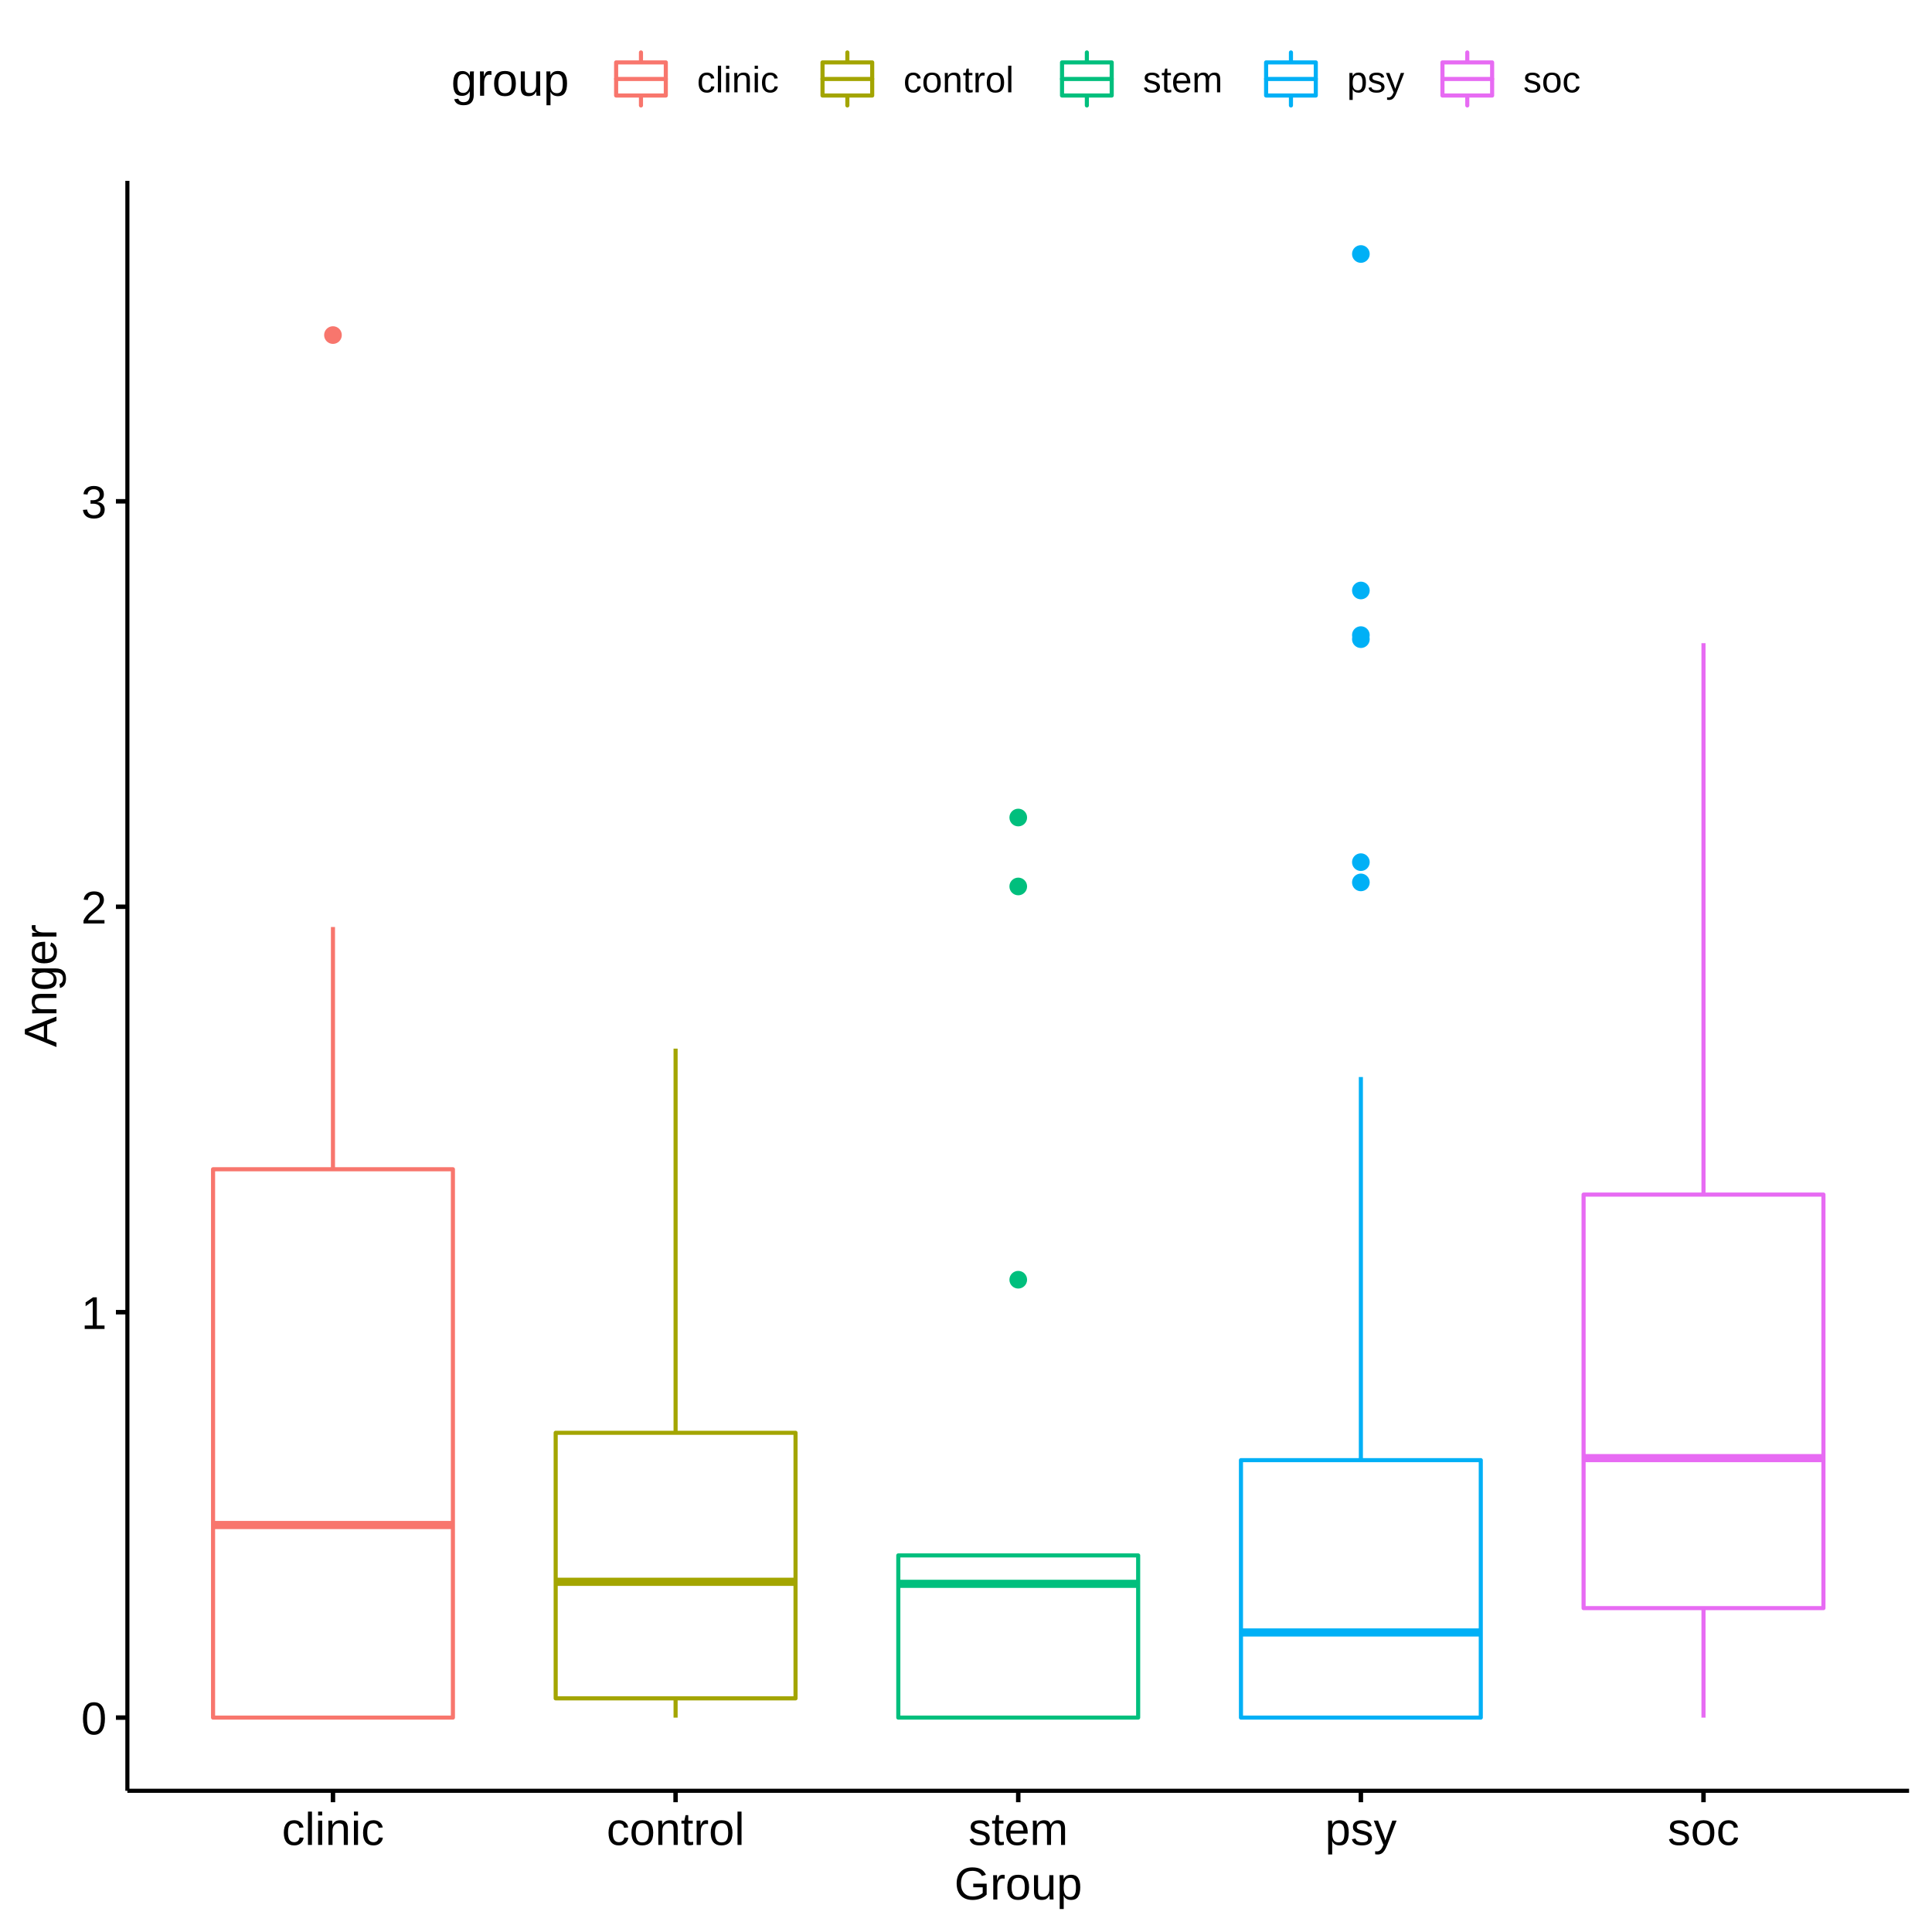
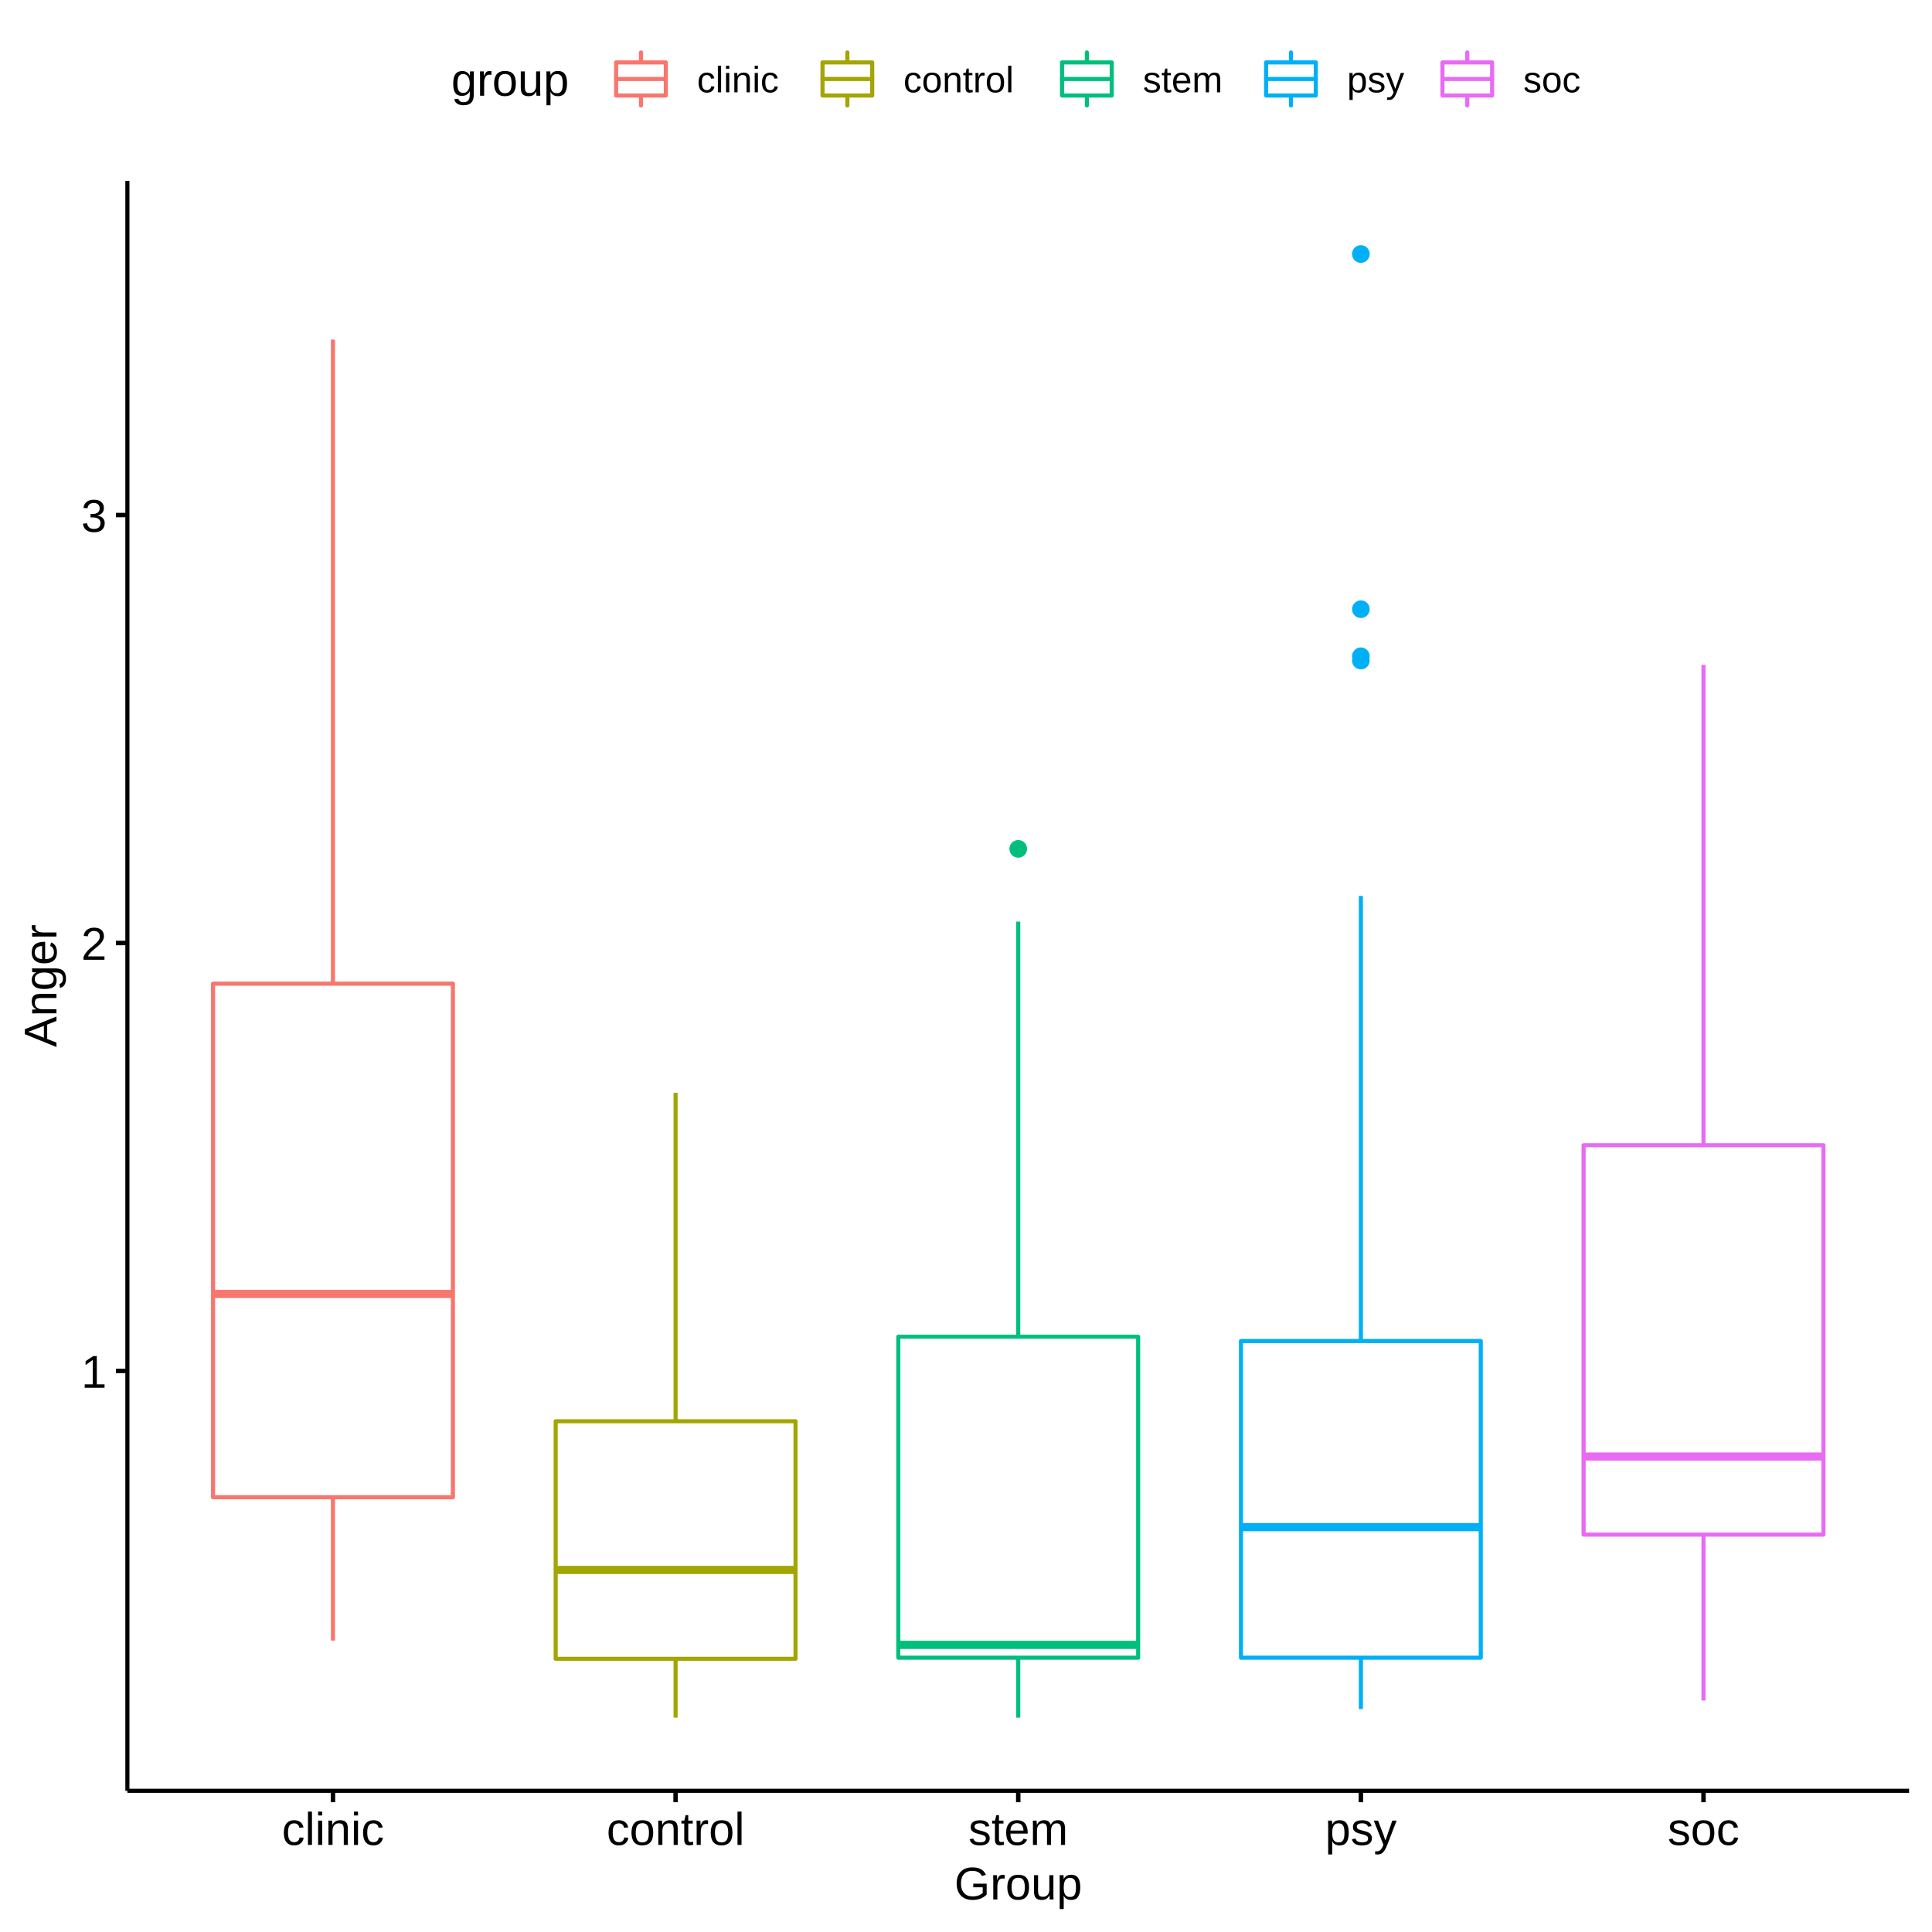
<svg xmlns="http://www.w3.org/2000/svg" class="svglite" width="504.00pt" height="504.00pt" viewBox="0 0 504.00 504.00">
  <defs>
    <style type="text/css">
    .svglite line, .svglite polyline, .svglite polygon, .svglite path, .svglite rect, .svglite circle {
      fill: none;
      stroke: #000000;
      stroke-linecap: round;
      stroke-linejoin: round;
      stroke-miterlimit: 10.00;
    }
  </style>
  </defs>
  <rect width="100%" height="100%" style="stroke: none; fill: #FFFFFF;" />
  <defs>
    <clipPath id="cpMC4wMHw1MDQuMDB8MC4wMHw1MDQuMDA=">
      <rect x="0.00" y="0.00" width="504.00" height="504.00" />
    </clipPath>
  </defs>
  <g clip-path="url(#cpMC4wMHw1MDQuMDB8MC4wMHw1MDQuMDA=)">
    <rect x="-0" y="-0" width="504.00" height="504.00" style="stroke-width: 1.16; stroke: #FFFFFF; fill: #FFFFFF;" />
  </g>
  <defs>
    <clipPath id="cpMzMuMjN8NDk4LjAyfDQ3LjE3fDQ2Ny4xNg==">
      <rect x="33.23" y="47.17" width="464.79" height="419.99" />
    </clipPath>
  </defs>
  <g clip-path="url(#cpMzMuMjN8NDk4LjAyfDQ3LjE3fDQ2Ny4xNg==)">
    <rect x="33.23" y="47.17" width="464.79" height="419.99" style="stroke-width: 1.16; stroke: none; fill: #FFFFFF;" />
-     <circle cx="86.86" cy="87.41" r="1.95" style="stroke-width: 0.71; stroke: #F8766D; fill: #F8766D;" />
-     <line x1="86.86" y1="305.02" x2="86.86" y2="241.83" style="stroke-width: 1.07; stroke: #F8766D; stroke-linecap: butt;" />
-     <line x1="86.86" y1="448.07" x2="86.86" y2="448.07" style="stroke-width: 1.07; stroke: #F8766D; stroke-linecap: butt;" />
-     <polygon points="55.58,305.02 55.58,448.07 118.15,448.07 118.15,305.02 55.58,305.02 " style="stroke-width: 1.07; stroke: #F8766D; fill: #FFFFFF;" />
-     <line x1="55.58" y1="397.83" x2="118.15" y2="397.83" style="stroke-width: 2.13; stroke: #F8766D; stroke-linecap: butt;" />
-     <line x1="176.24" y1="373.77" x2="176.24" y2="273.56" style="stroke-width: 1.07; stroke: #A3A500; stroke-linecap: butt;" />
-     <line x1="176.24" y1="443.05" x2="176.24" y2="448.07" style="stroke-width: 1.07; stroke: #A3A500; stroke-linecap: butt;" />
-     <polygon points="144.96,373.77 144.96,443.05 207.53,443.05 207.53,373.77 144.96,373.77 " style="stroke-width: 1.07; stroke: #A3A500; fill: #FFFFFF;" />
-     <line x1="144.96" y1="412.64" x2="207.53" y2="412.64" style="stroke-width: 2.13; stroke: #A3A500; stroke-linecap: butt;" />
-     <circle cx="265.63" cy="231.25" r="1.95" style="stroke-width: 0.71; stroke: #00BF7D; fill: #00BF7D;" />
-     <circle cx="265.63" cy="213.27" r="1.95" style="stroke-width: 0.71; stroke: #00BF7D; fill: #00BF7D;" />
-     <circle cx="265.63" cy="333.84" r="1.95" style="stroke-width: 0.71; stroke: #00BF7D; fill: #00BF7D;" />
-     <line x1="265.63" y1="405.76" x2="265.63" y2="405.76" style="stroke-width: 1.07; stroke: #00BF7D; stroke-linecap: butt;" />
-     <line x1="265.63" y1="448.07" x2="265.63" y2="448.07" style="stroke-width: 1.07; stroke: #00BF7D; stroke-linecap: butt;" />
-     <polygon points="234.34,405.76 234.34,448.07 296.91,448.07 296.91,405.76 234.34,405.76 " style="stroke-width: 1.07; stroke: #00BF7D; fill: #FFFFFF;" />
-     <line x1="234.34" y1="413.17" x2="296.91" y2="413.17" style="stroke-width: 2.13; stroke: #00BF7D; stroke-linecap: butt;" />
-     <circle cx="355.01" cy="166.74" r="1.95" style="stroke-width: 0.71; stroke: #00B0F6; fill: #00B0F6;" />
+     <line x1="86.86" y1="256.61" x2="86.86" y2="88.59" style="stroke-width: 1.07; stroke: #F8766D; stroke-linecap: butt;" />
+     <line x1="86.86" y1="390.58" x2="86.86" y2="427.98" style="stroke-width: 1.07; stroke: #F8766D; stroke-linecap: butt;" />
+     <polygon points="55.58,256.61 55.58,390.58 118.15,390.58 118.15,256.61 55.58,256.61 " style="stroke-width: 1.07; stroke: #F8766D; fill: #FFFFFF;" />
+     <line x1="55.58" y1="337.55" x2="118.15" y2="337.55" style="stroke-width: 2.13; stroke: #F8766D; stroke-linecap: butt;" />
+     <line x1="176.24" y1="370.76" x2="176.24" y2="285.07" style="stroke-width: 1.07; stroke: #A3A500; stroke-linecap: butt;" />
+     <line x1="176.24" y1="432.72" x2="176.24" y2="448.07" style="stroke-width: 1.07; stroke: #A3A500; stroke-linecap: butt;" />
+     <polygon points="144.96,370.76 144.96,432.72 207.53,432.72 207.53,370.76 144.96,370.76 " style="stroke-width: 1.07; stroke: #A3A500; fill: #FFFFFF;" />
+     <line x1="144.96" y1="409.55" x2="207.53" y2="409.55" style="stroke-width: 2.13; stroke: #A3A500; stroke-linecap: butt;" />
+     <circle cx="265.63" cy="221.44" r="1.95" style="stroke-width: 0.71; stroke: #00BF7D; fill: #00BF7D;" />
+     <line x1="265.63" y1="348.71" x2="265.63" y2="240.42" style="stroke-width: 1.07; stroke: #00BF7D; stroke-linecap: butt;" />
+     <line x1="265.63" y1="432.44" x2="265.63" y2="448.07" style="stroke-width: 1.07; stroke: #00BF7D; stroke-linecap: butt;" />
+     <polygon points="234.34,348.71 234.34,432.44 296.91,432.44 296.91,348.71 234.34,348.71 " style="stroke-width: 1.07; stroke: #00BF7D; fill: #FFFFFF;" />
+     <line x1="234.34" y1="429.09" x2="296.91" y2="429.09" style="stroke-width: 2.13; stroke: #00BF7D; stroke-linecap: butt;" />
+     <circle cx="355.01" cy="172.32" r="1.95" style="stroke-width: 0.71; stroke: #00B0F6; fill: #00B0F6;" />
    <circle cx="355.01" cy="66.26" r="1.95" style="stroke-width: 0.71; stroke: #00B0F6; fill: #00B0F6;" />
-     <circle cx="355.01" cy="224.91" r="1.95" style="stroke-width: 0.71; stroke: #00B0F6; fill: #00B0F6;" />
-     <circle cx="355.01" cy="165.68" r="1.95" style="stroke-width: 0.71; stroke: #00B0F6; fill: #00B0F6;" />
-     <circle cx="355.01" cy="154.04" r="1.95" style="stroke-width: 0.71; stroke: #00B0F6; fill: #00B0F6;" />
-     <circle cx="355.01" cy="230.19" r="1.95" style="stroke-width: 0.71; stroke: #00B0F6; fill: #00B0F6;" />
-     <line x1="355.01" y1="380.91" x2="355.01" y2="280.96" style="stroke-width: 1.07; stroke: #00B0F6; stroke-linecap: butt;" />
-     <line x1="355.01" y1="448.07" x2="355.01" y2="448.07" style="stroke-width: 1.07; stroke: #00B0F6; stroke-linecap: butt;" />
-     <polygon points="323.73,380.91 323.73,448.07 386.29,448.07 386.29,380.91 323.73,380.91 " style="stroke-width: 1.07; stroke: #00B0F6; fill: #FFFFFF;" />
-     <line x1="323.73" y1="425.86" x2="386.29" y2="425.86" style="stroke-width: 2.13; stroke: #00B0F6; stroke-linecap: butt;" />
-     <line x1="444.39" y1="311.63" x2="444.39" y2="167.79" style="stroke-width: 1.07; stroke: #E76BF3; stroke-linecap: butt;" />
-     <line x1="444.39" y1="419.51" x2="444.39" y2="448.07" style="stroke-width: 1.07; stroke: #E76BF3; stroke-linecap: butt;" />
-     <polygon points="413.11,311.63 413.11,419.51 475.68,419.51 475.68,311.63 413.11,311.63 " style="stroke-width: 1.07; stroke: #E76BF3; fill: #FFFFFF;" />
-     <line x1="413.11" y1="380.38" x2="475.68" y2="380.38" style="stroke-width: 2.13; stroke: #E76BF3; stroke-linecap: butt;" />
+     <circle cx="355.01" cy="171.20" r="1.95" style="stroke-width: 0.71; stroke: #00B0F6; fill: #00B0F6;" />
+     <circle cx="355.01" cy="158.92" r="1.95" style="stroke-width: 0.71; stroke: #00B0F6; fill: #00B0F6;" />
+     <line x1="355.01" y1="349.83" x2="355.01" y2="233.72" style="stroke-width: 1.07; stroke: #00B0F6; stroke-linecap: butt;" />
+     <line x1="355.01" y1="432.44" x2="355.01" y2="445.84" style="stroke-width: 1.07; stroke: #00B0F6; stroke-linecap: butt;" />
+     <polygon points="323.73,349.83 323.73,432.44 386.29,432.44 386.29,349.83 323.73,349.83 " style="stroke-width: 1.07; stroke: #00B0F6; fill: #FFFFFF;" />
+     <line x1="323.73" y1="398.39" x2="386.29" y2="398.39" style="stroke-width: 2.13; stroke: #00B0F6; stroke-linecap: butt;" />
+     <line x1="444.39" y1="298.75" x2="444.39" y2="173.43" style="stroke-width: 1.07; stroke: #E76BF3; stroke-linecap: butt;" />
+     <line x1="444.39" y1="400.34" x2="444.39" y2="443.60" style="stroke-width: 1.07; stroke: #E76BF3; stroke-linecap: butt;" />
+     <polygon points="413.11,298.75 413.11,400.34 475.68,400.34 475.68,298.75 413.11,298.75 " style="stroke-width: 1.07; stroke: #E76BF3; fill: #FFFFFF;" />
+     <line x1="413.11" y1="379.97" x2="475.68" y2="379.97" style="stroke-width: 2.13; stroke: #E76BF3; stroke-linecap: butt;" />
  </g>
  <g clip-path="url(#cpMC4wMHw1MDQuMDB8MC4wMHw1MDQuMDA=)">
    <polyline points="33.23,467.16 33.23,47.17 " style="stroke-width: 1.07; stroke-linecap: butt;" />
-     <text x="27.85" y="452.44" text-anchor="end" style="font-size: 12.00px; font-family: Arimo;" textLength="7.64px" lengthAdjust="spacingAndGlyphs">0</text>
-     <text x="27.85" y="346.68" text-anchor="end" style="font-size: 12.00px; font-family: Arimo;" textLength="7.64px" lengthAdjust="spacingAndGlyphs">1</text>
-     <text x="27.85" y="240.91" text-anchor="end" style="font-size: 12.00px; font-family: Arimo;" textLength="7.64px" lengthAdjust="spacingAndGlyphs">2</text>
-     <text x="27.85" y="135.15" text-anchor="end" style="font-size: 12.00px; font-family: Arimo;" textLength="7.64px" lengthAdjust="spacingAndGlyphs">3</text>
-     <polyline points="30.24,448.07 33.23,448.07 " style="stroke-width: 1.16; stroke-linecap: butt;" />
-     <polyline points="30.24,342.31 33.23,342.31 " style="stroke-width: 1.16; stroke-linecap: butt;" />
-     <polyline points="30.24,236.54 33.23,236.54 " style="stroke-width: 1.16; stroke-linecap: butt;" />
-     <polyline points="30.24,130.78 33.23,130.78 " style="stroke-width: 1.16; stroke-linecap: butt;" />
+     <text x="27.85" y="362.02" text-anchor="end" style="font-size: 12.00px; font-family: Arimo;" textLength="7.64px" lengthAdjust="spacingAndGlyphs">1</text>
+     <text x="27.85" y="250.37" text-anchor="end" style="font-size: 12.00px; font-family: Arimo;" textLength="7.64px" lengthAdjust="spacingAndGlyphs">2</text>
+     <text x="27.85" y="138.73" text-anchor="end" style="font-size: 12.00px; font-family: Arimo;" textLength="7.64px" lengthAdjust="spacingAndGlyphs">3</text>
+     <polyline points="30.24,357.64 33.23,357.64 " style="stroke-width: 1.16; stroke-linecap: butt;" />
+     <polyline points="30.24,246.00 33.23,246.00 " style="stroke-width: 1.16; stroke-linecap: butt;" />
+     <polyline points="30.24,134.36 33.23,134.36 " style="stroke-width: 1.16; stroke-linecap: butt;" />
    <polyline points="33.23,467.16 498.02,467.16 " style="stroke-width: 1.07; stroke-linecap: butt;" />
    <polyline points="86.86,470.15 86.86,467.16 " style="stroke-width: 1.16; stroke-linecap: butt;" />
    <polyline points="176.24,470.15 176.24,467.16 " style="stroke-width: 1.16; stroke-linecap: butt;" />
    <polyline points="265.63,470.15 265.63,467.16 " style="stroke-width: 1.16; stroke-linecap: butt;" />
    <polyline points="355.01,470.15 355.01,467.16 " style="stroke-width: 1.16; stroke-linecap: butt;" />
    <polyline points="444.39,470.15 444.39,467.16 " style="stroke-width: 1.16; stroke-linecap: butt;" />
    <text x="86.86" y="481.29" text-anchor="middle" style="font-size: 12.00px; font-family: Arimo;" textLength="30.82px" lengthAdjust="spacingAndGlyphs">clinic</text>
    <text x="176.24" y="481.29" text-anchor="middle" style="font-size: 12.00px; font-family: Arimo;" textLength="41.61px" lengthAdjust="spacingAndGlyphs">control</text>
    <text x="265.63" y="481.29" text-anchor="middle" style="font-size: 12.00px; font-family: Arimo;" textLength="30.05px" lengthAdjust="spacingAndGlyphs">stem</text>
    <text x="355.01" y="481.29" text-anchor="middle" style="font-size: 12.00px; font-family: Arimo;" textLength="20.98px" lengthAdjust="spacingAndGlyphs">psy</text>
    <text x="444.39" y="481.29" text-anchor="middle" style="font-size: 12.00px; font-family: Arimo;" textLength="20.20px" lengthAdjust="spacingAndGlyphs">soc</text>
    <text x="265.63" y="495.52" text-anchor="middle" style="font-size: 12.00px; font-family: Arimo;" textLength="36.54px" lengthAdjust="spacingAndGlyphs">Group</text>
    <text transform="translate(14.73,257.16) rotate(-90)" text-anchor="middle" style="font-size: 12.00px; font-family: Arimo;" textLength="35.76px" lengthAdjust="spacingAndGlyphs">Anger</text>
    <rect x="111.76" y="5.98" width="307.74" height="29.24" style="stroke-width: 1.16; stroke: none; fill: #FFFFFF;" />
    <text x="117.73" y="24.97" style="font-size: 12.00px; font-family: Arimo;" textLength="34.86px" lengthAdjust="spacingAndGlyphs">group</text>
    <polyline points="167.21,27.51 167.21,24.92 " style="stroke-width: 1.07; stroke: #F8766D;" />
    <polyline points="167.21,16.28 167.21,13.68 " style="stroke-width: 1.07; stroke: #F8766D;" />
    <rect x="160.73" y="16.28" width="12.96" height="8.64" style="stroke-width: 1.07; stroke: #F8766D; fill: #FFFFFF;" />
    <polyline points="160.73,20.60 173.69,20.60 " style="stroke-width: 1.07; stroke: #F8766D;" />
    <polyline points="221.05,27.51 221.05,24.92 " style="stroke-width: 1.07; stroke: #A3A500;" />
    <polyline points="221.05,16.28 221.05,13.68 " style="stroke-width: 1.07; stroke: #A3A500;" />
    <rect x="214.57" y="16.28" width="12.96" height="8.64" style="stroke-width: 1.07; stroke: #A3A500; fill: #FFFFFF;" />
    <polyline points="214.57,20.60 227.53,20.60 " style="stroke-width: 1.07; stroke: #A3A500;" />
    <polyline points="283.53,27.51 283.53,24.92 " style="stroke-width: 1.07; stroke: #00BF7D;" />
    <polyline points="283.53,16.28 283.53,13.68 " style="stroke-width: 1.07; stroke: #00BF7D;" />
    <rect x="277.05" y="16.28" width="12.96" height="8.64" style="stroke-width: 1.07; stroke: #00BF7D; fill: #FFFFFF;" />
    <polyline points="277.05,20.60 290.01,20.60 " style="stroke-width: 1.07; stroke: #00BF7D;" />
    <polyline points="336.77,27.51 336.77,24.92 " style="stroke-width: 1.07; stroke: #00B0F6;" />
    <polyline points="336.77,16.28 336.77,13.68 " style="stroke-width: 1.07; stroke: #00B0F6;" />
    <rect x="330.29" y="16.28" width="12.96" height="8.64" style="stroke-width: 1.07; stroke: #00B0F6; fill: #FFFFFF;" />
    <polyline points="330.29,20.60 343.25,20.60 " style="stroke-width: 1.07; stroke: #00B0F6;" />
    <polyline points="382.77,27.51 382.77,24.92 " style="stroke-width: 1.07; stroke: #E76BF3;" />
    <polyline points="382.77,16.28 382.77,13.68 " style="stroke-width: 1.07; stroke: #E76BF3;" />
    <rect x="376.29" y="16.28" width="12.96" height="8.64" style="stroke-width: 1.07; stroke: #E76BF3; fill: #FFFFFF;" />
    <polyline points="376.29,20.60 389.25,20.60 " style="stroke-width: 1.07; stroke: #E76BF3;" />
    <text x="181.83" y="24.09" style="font-size: 9.60px; font-family: Arimo;" textLength="24.61px" lengthAdjust="spacingAndGlyphs">clinic</text>
    <text x="235.67" y="24.09" style="font-size: 9.60px; font-family: Arimo;" textLength="33.24px" lengthAdjust="spacingAndGlyphs">control</text>
    <text x="298.15" y="24.09" style="font-size: 9.60px; font-family: Arimo;" textLength="24.00px" lengthAdjust="spacingAndGlyphs">stem</text>
    <text x="351.39" y="24.09" style="font-size: 9.60px; font-family: Arimo;" textLength="16.76px" lengthAdjust="spacingAndGlyphs">psy</text>
    <text x="397.38" y="24.09" style="font-size: 9.60px; font-family: Arimo;" textLength="16.14px" lengthAdjust="spacingAndGlyphs">soc</text>
  </g>
</svg>
